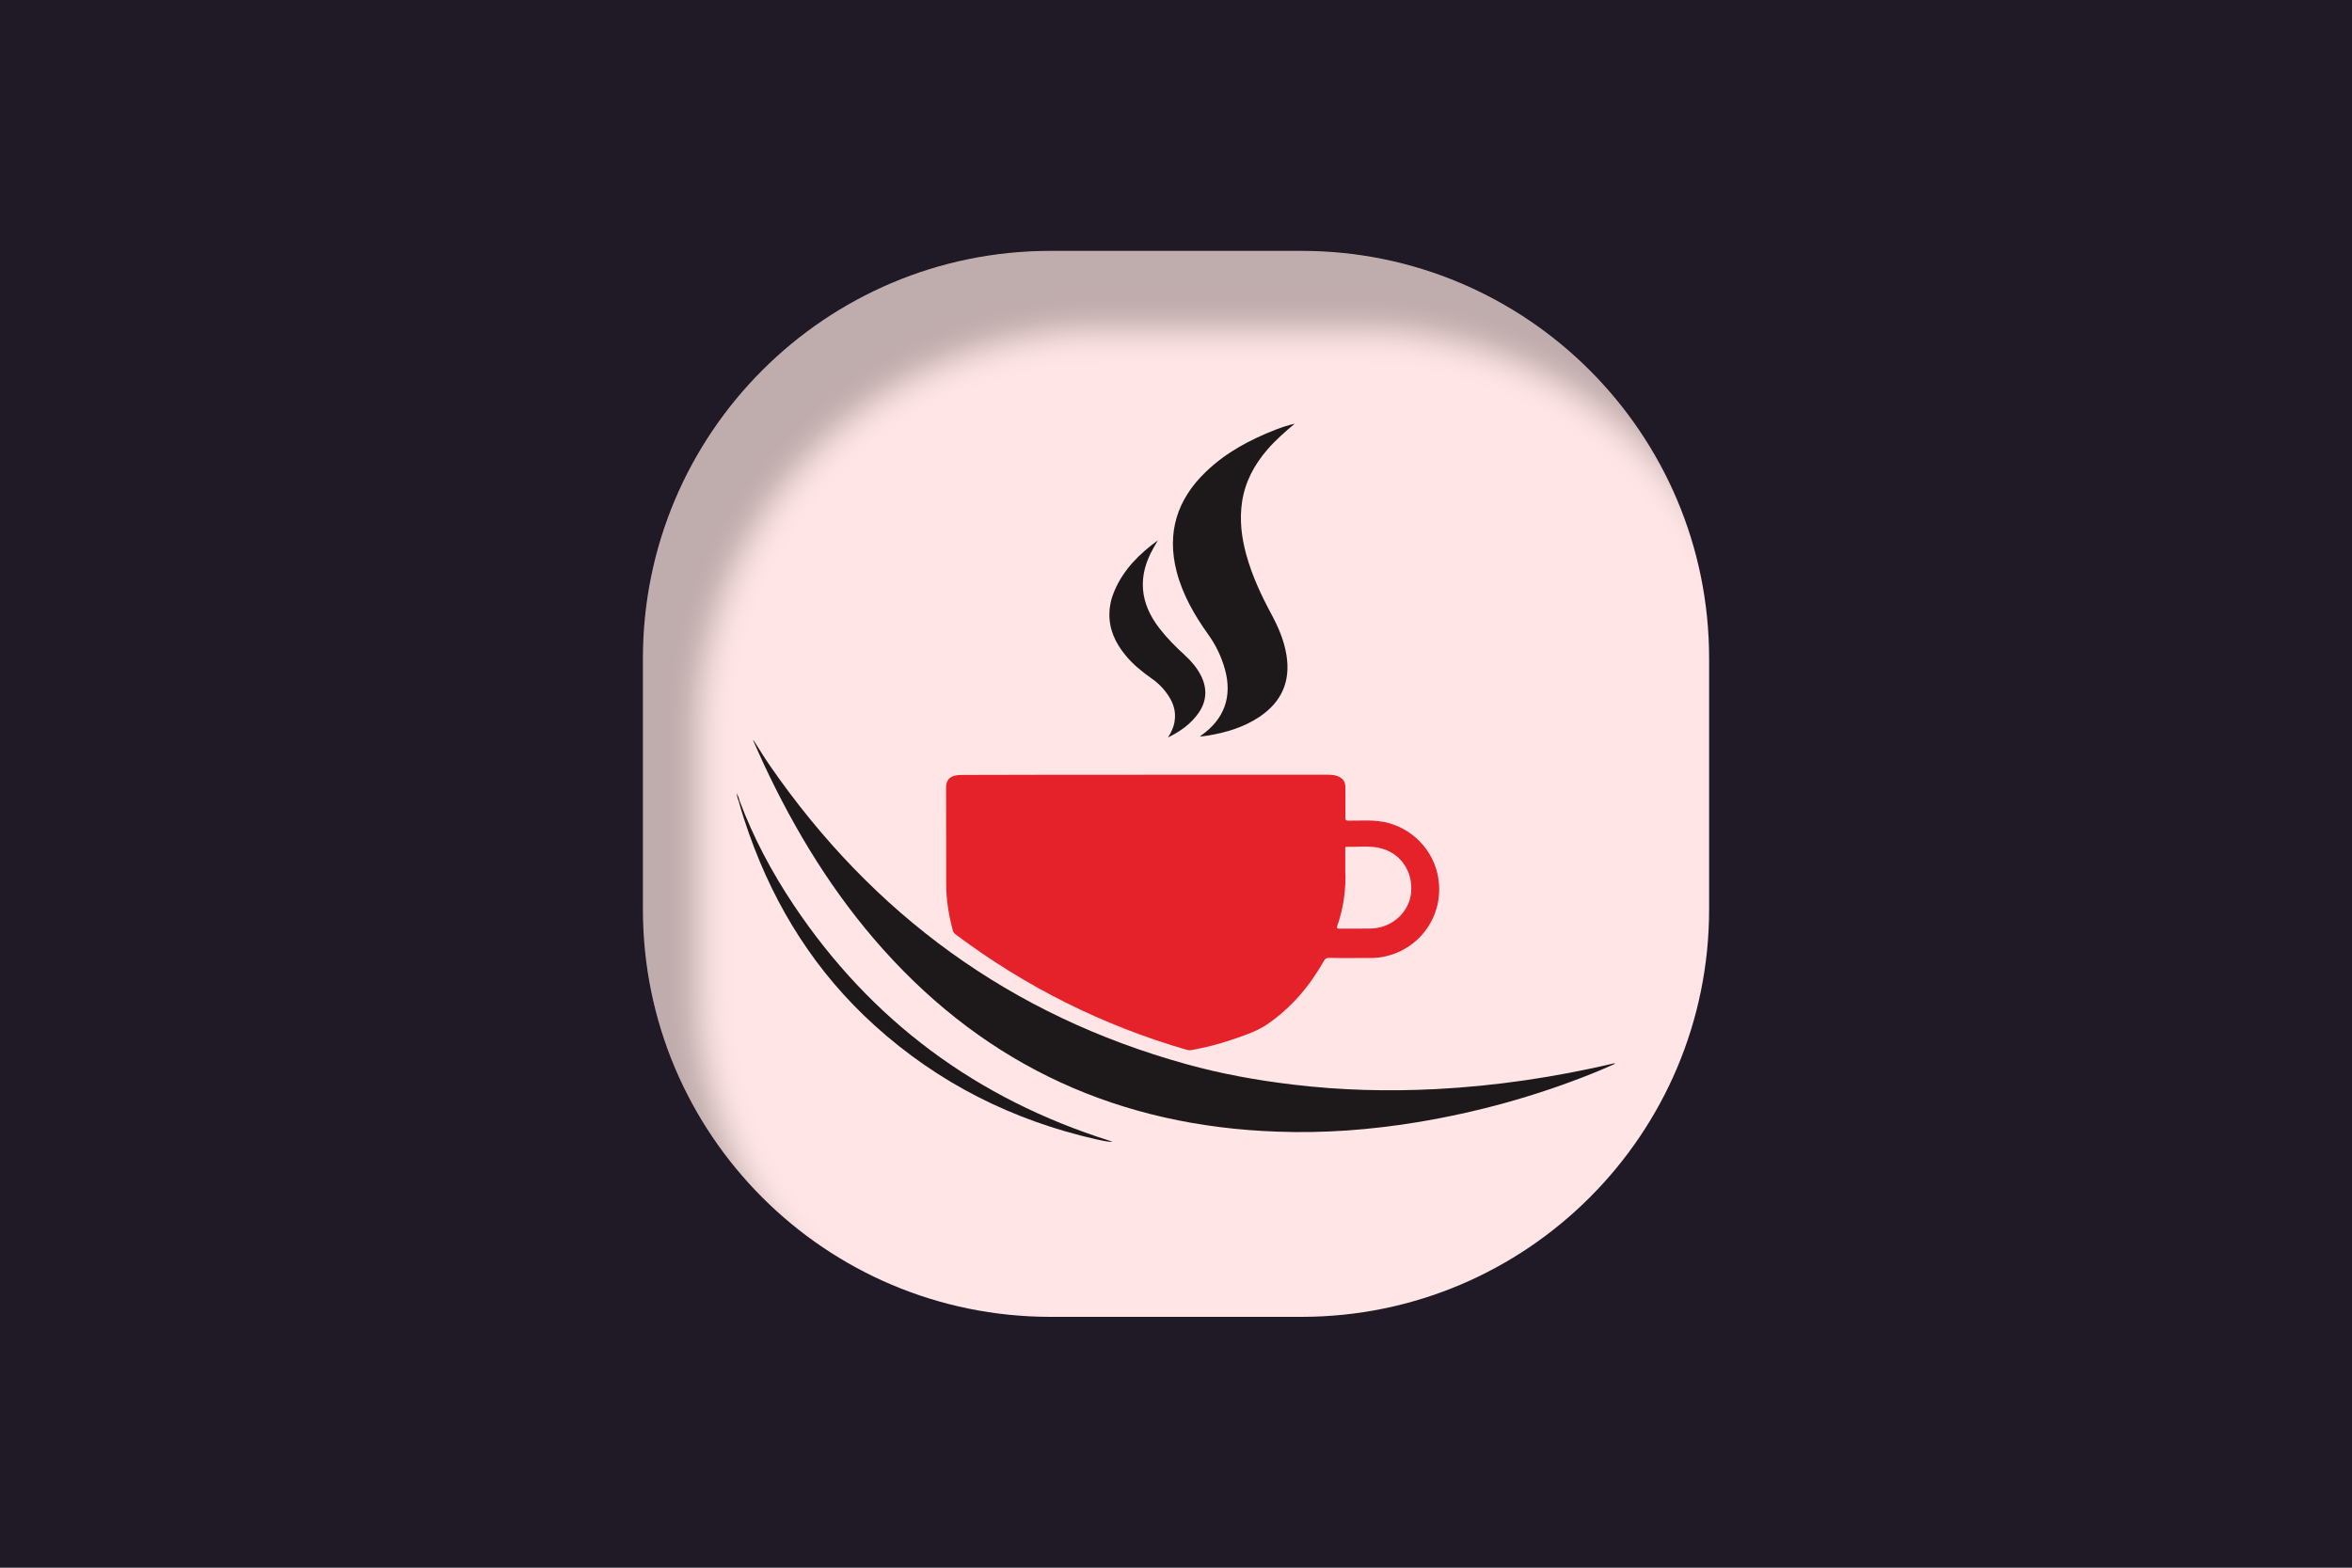
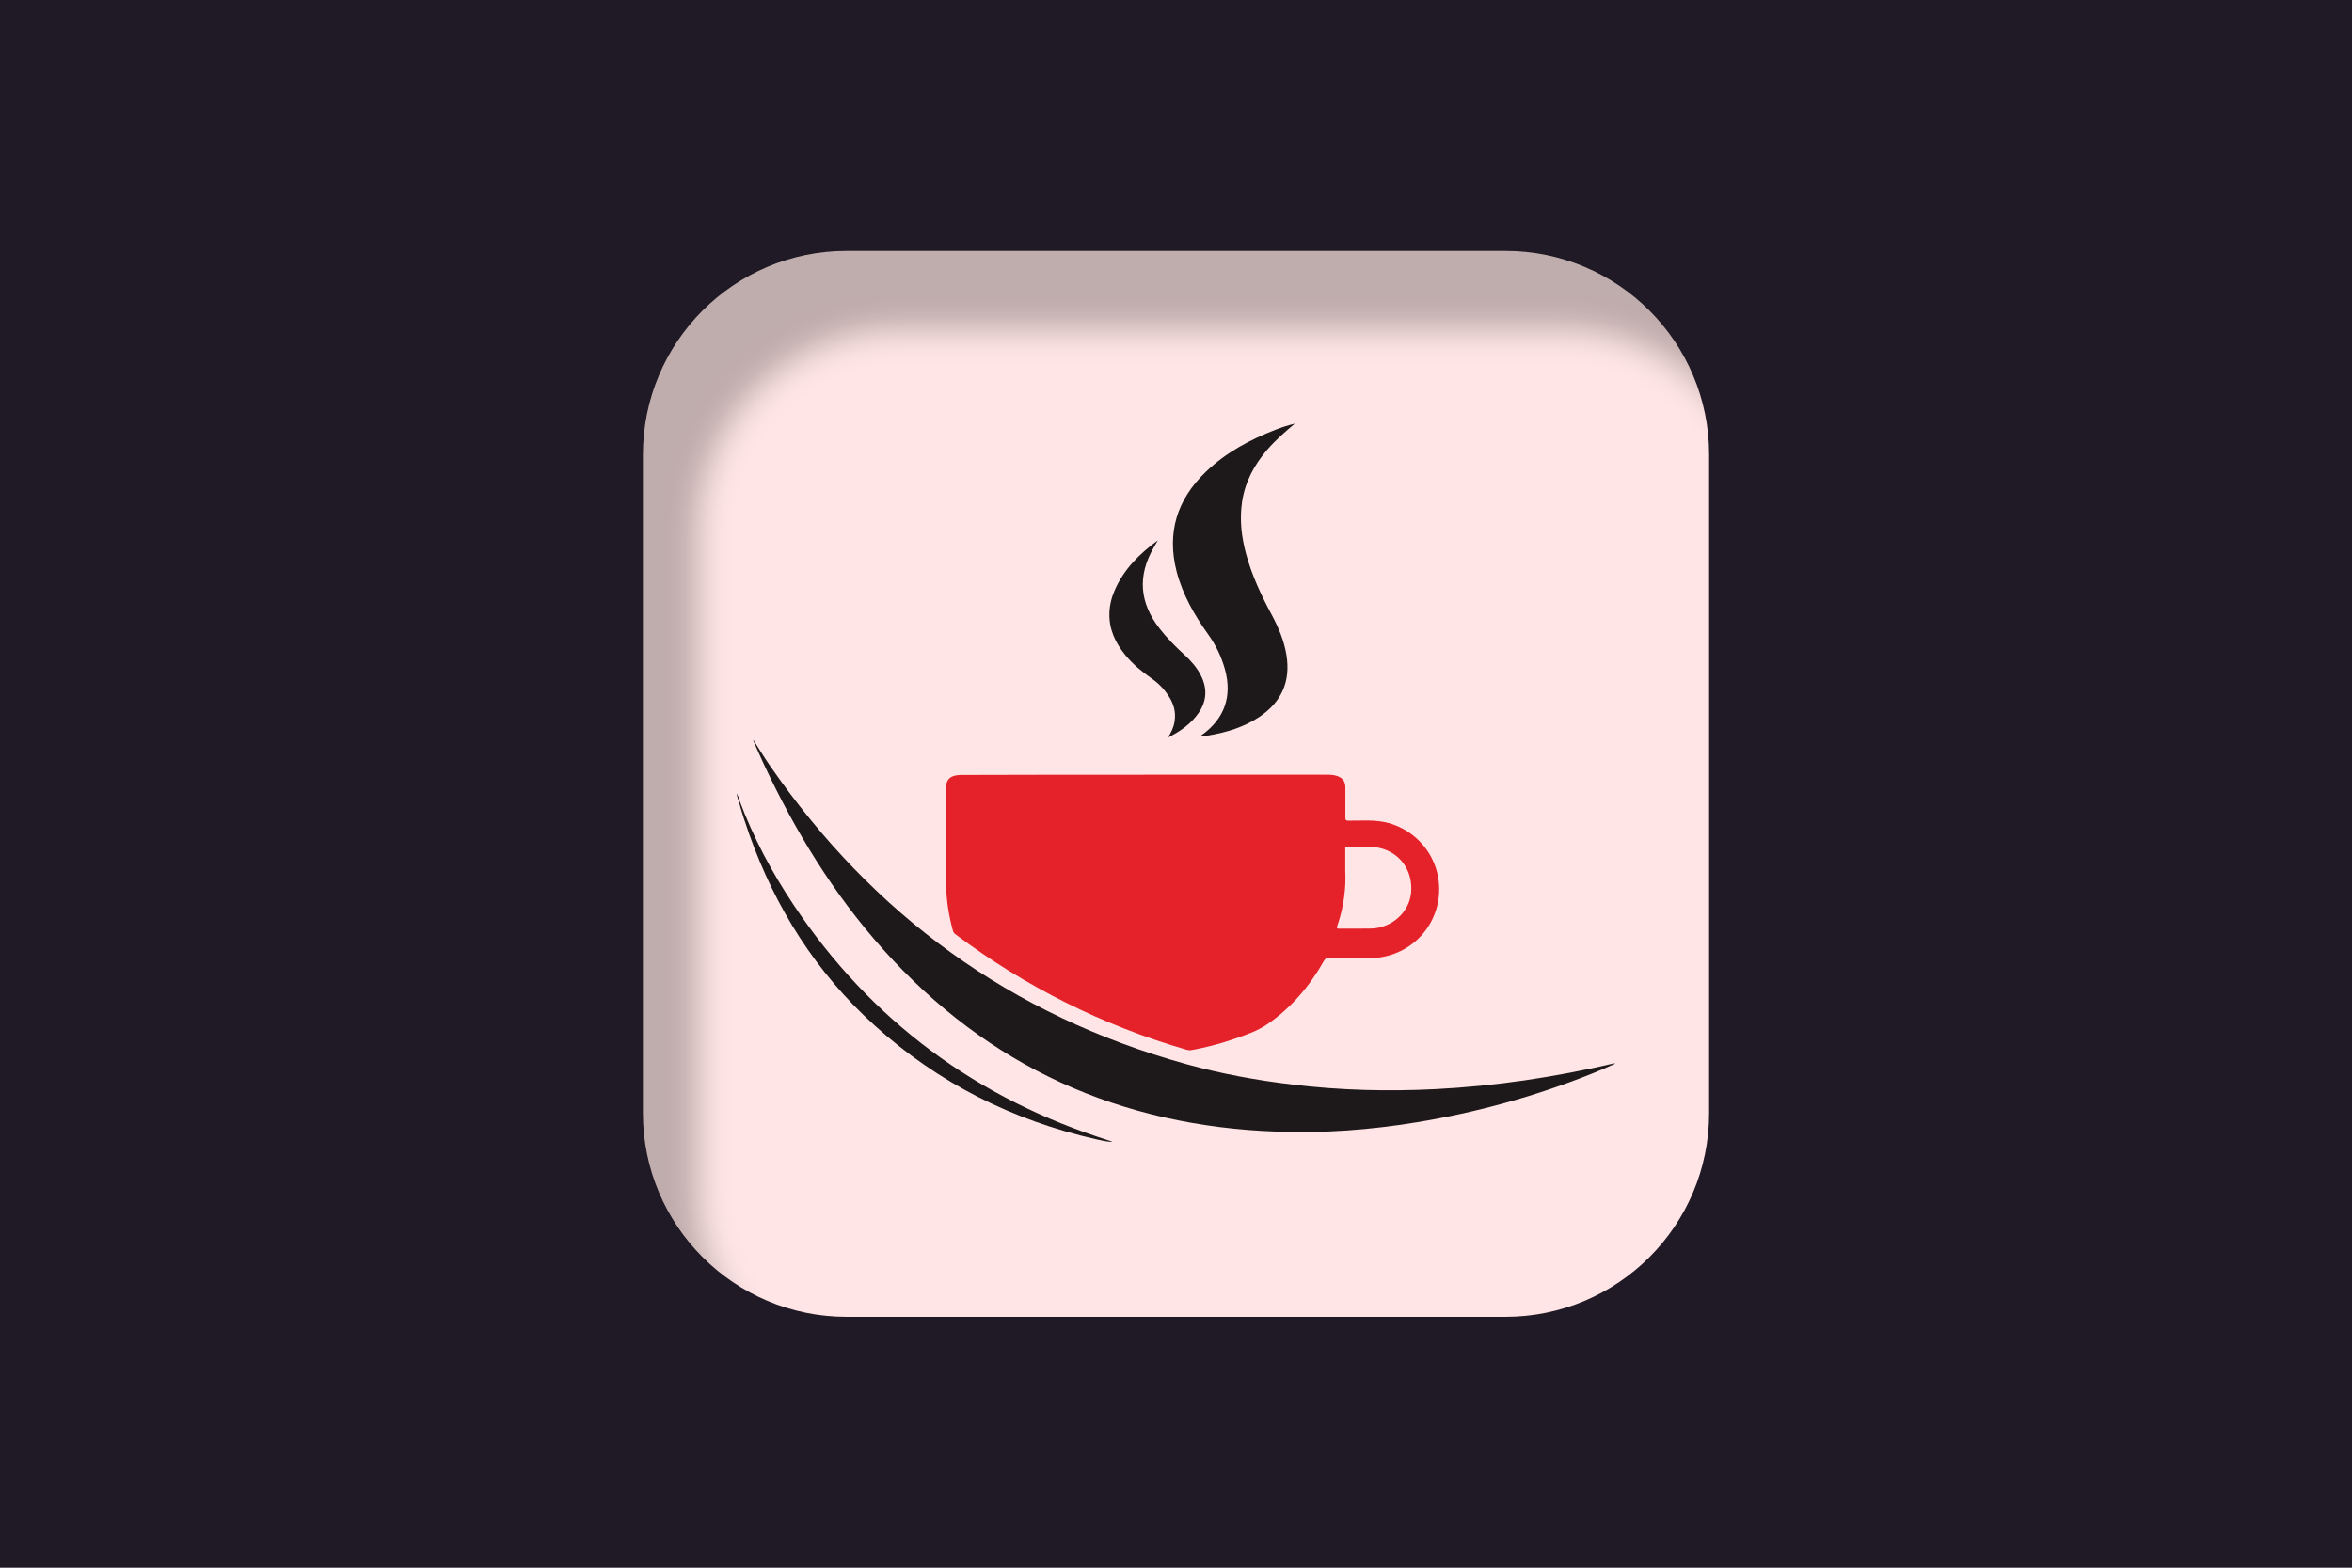
<svg xmlns="http://www.w3.org/2000/svg" width="300" height="200" viewBox="0 0 300 200" fill="none">
  <g clip-path="url(#clip0_722_66)">
    <path d="M0 0H300V200H0V0Z" fill="#201A26" />
    <g filter="url(#filter0_i_722_66)">
-       <rect x="82" y="32" width="136" height="136" rx="52" fill="#FFE5E5" />
+       <rect x="82" y="32" width="136" height="136" rx="26" fill="#FFE5E5" />
    </g>
    <path d="M96.097 94.408C96.812 95.529 97.471 96.623 98.2 97.674C111.35 116.698 128.929 129.553 151.275 135.749C155.761 136.997 160.317 137.824 164.944 138.371C170.986 139.1 177.042 139.254 183.098 138.946C190.78 138.553 198.365 137.417 205.851 135.665C205.893 135.651 205.935 135.665 206.005 135.707C205.514 135.917 205.037 136.142 204.547 136.352C204.056 136.562 203.551 136.773 203.061 136.969C195.841 139.857 188.383 141.917 180.701 143.179C174.799 144.146 168.869 144.595 162.897 144.371C142.892 143.67 126.056 136.1 112.654 121.128C106.317 114.048 101.425 106.044 97.415 97.464C96.966 96.497 96.546 95.529 96.111 94.562C96.097 94.548 96.097 94.506 96.097 94.408Z" fill="#1D1819" />
    <path d="M165.154 54.047C163.921 55.07 162.715 56.136 161.664 57.341C159.982 59.29 158.804 61.477 158.425 64.042C158.089 66.313 158.355 68.542 158.958 70.743C159.701 73.449 160.879 75.972 162.211 78.439C163.08 80.066 163.795 81.748 164.089 83.57C164.636 86.949 163.458 89.57 160.626 91.463C158.65 92.781 156.435 93.439 154.122 93.832C153.785 93.888 153.449 93.93 153.056 93.972C153.14 93.888 153.182 93.846 153.225 93.818C156.168 91.743 157.206 88.855 156.239 85.379C155.79 83.767 155.075 82.281 154.094 80.921C152.341 78.468 150.855 75.874 150.084 72.93C148.795 67.939 150.14 63.706 153.827 60.173C156.379 57.72 159.435 56.094 162.701 54.818C163.5 54.51 164.313 54.243 165.154 54.047Z" fill="#1D1819" />
    <path d="M148.977 94.084C149.383 93.453 149.706 92.794 149.818 92.037C150.014 90.845 149.706 89.78 149.061 88.799C148.486 87.901 147.757 87.159 146.888 86.556C145.654 85.686 144.491 84.747 143.537 83.57C142.262 82.014 141.449 80.275 141.505 78.228C141.533 77.219 141.771 76.238 142.178 75.313C143.341 72.621 145.346 70.644 147.687 68.934C147.505 69.257 147.322 69.565 147.14 69.887C145.065 73.49 145.36 76.911 147.897 80.177C148.851 81.411 149.958 82.518 151.108 83.57C151.935 84.327 152.678 85.182 153.182 86.191C154.009 87.831 153.925 89.43 152.888 90.944C151.893 92.373 150.519 93.327 148.977 94.084Z" fill="#1D1819" />
-     <path d="M94.332 102.159C96.098 106.869 98.439 111.271 101.229 115.449C111.112 130.239 124.598 140.192 141.533 145.533C141.659 145.575 141.771 145.617 141.898 145.687C141.197 145.659 140.51 145.505 139.823 145.351C129.155 142.926 119.664 138.173 111.533 130.799C104.103 124.07 98.916 115.855 95.566 106.435C95.075 105.047 94.612 103.659 94.234 102.243C94.22 102.145 94.262 102.131 94.332 102.159Z" fill="#1D1819" />
+     <path d="M94.332 102.159C96.098 106.869 98.439 111.271 101.229 115.449C111.112 130.239 124.598 140.192 141.533 145.533C141.659 145.575 141.771 145.617 141.898 145.687C141.197 145.659 140.51 145.505 139.823 145.351C129.154 142.926 119.664 138.173 111.533 130.799C104.103 124.07 98.916 115.855 95.566 106.435C95.075 105.047 94.612 103.659 94.234 102.243C94.22 102.145 94.262 102.131 94.332 102.159Z" fill="#1D1819" />
    <path d="M94.332 102.159C94.304 102.187 94.276 102.215 94.248 102.243C94.065 101.921 94.037 101.542 93.953 101.192C94.121 101.486 94.248 101.808 94.332 102.159Z" fill="#1D1819" />
    <path fill-rule="evenodd" clip-rule="evenodd" d="M169.318 98.836H146.085C138.348 98.836 130.597 98.836 122.859 98.864C122.579 98.864 122.299 98.864 122.032 98.906C121.107 99.046 120.672 99.551 120.672 100.476C120.672 104.584 120.672 108.677 120.687 112.771C120.687 114.775 121.009 116.738 121.528 118.672C121.584 118.911 121.71 119.079 121.906 119.219C130.822 125.906 140.635 130.813 151.346 133.925C151.57 133.981 151.766 134.009 151.99 133.967C153.715 133.644 155.411 133.224 157.065 132.663C157.241 132.602 157.417 132.541 157.594 132.481C158.991 132.001 160.389 131.521 161.621 130.687C164.691 128.584 167.047 125.808 168.869 122.584C169.023 122.303 169.191 122.205 169.514 122.205C170.502 122.226 171.482 122.224 172.465 122.221C172.794 122.22 173.123 122.219 173.453 122.219C173.701 122.215 173.947 122.217 174.193 122.219C174.781 122.224 175.365 122.228 175.948 122.149C181.135 121.42 184.514 116.528 183.336 111.425C182.509 107.864 179.425 105.13 175.78 104.752C174.922 104.656 174.057 104.671 173.195 104.686C172.789 104.693 172.385 104.7 171.981 104.696C171.673 104.696 171.603 104.612 171.603 104.303C171.612 103.444 171.609 102.591 171.606 101.736C171.604 101.307 171.603 100.879 171.603 100.448C171.603 99.747 171.308 99.299 170.649 99.032C170.215 98.864 169.766 98.836 169.318 98.836ZM171.589 108.341V111.088C171.701 113.261 171.406 115.729 170.565 118.14C170.467 118.434 170.565 118.476 170.832 118.476C171.408 118.47 171.983 118.472 172.557 118.474C173.322 118.476 174.086 118.478 174.855 118.462C177.519 118.406 179.748 116.401 179.986 113.892C180.252 111.102 178.57 108.719 175.864 108.158C174.967 107.971 174.051 107.996 173.137 108.021C172.68 108.034 172.224 108.046 171.771 108.032C171.57 108.02 171.578 108.147 171.586 108.271C171.587 108.295 171.589 108.318 171.589 108.341Z" fill="#E52129" />
  </g>
  <defs>
    <filter id="filter0_i_722_66" x="82" y="32" width="140" height="140" filterUnits="userSpaceOnUse" color-interpolation-filters="sRGB">
      <feFlood flood-opacity="0" result="BackgroundImageFix" />
      <feBlend mode="normal" in="SourceGraphic" in2="BackgroundImageFix" result="shape" />
      <feColorMatrix in="SourceAlpha" type="matrix" values="0 0 0 0 0 0 0 0 0 0 0 0 0 0 0 0 0 0 127 0" result="hardAlpha" />
      <feOffset dx="7" dy="10" />
      <feGaussianBlur stdDeviation="2" />
      <feComposite in2="hardAlpha" operator="arithmetic" k2="-1" k3="1" />
      <feColorMatrix type="matrix" values="0 0 0 0 0 0 0 0 0 0 0 0 0 0 0 0 0 0 0.25 0" />
      <feBlend mode="normal" in2="shape" result="effect1_innerShadow_722_66" />
    </filter>
    <clipPath id="clip0_722_66">
      <rect width="300" height="200" fill="white" />
    </clipPath>
  </defs>
</svg>
